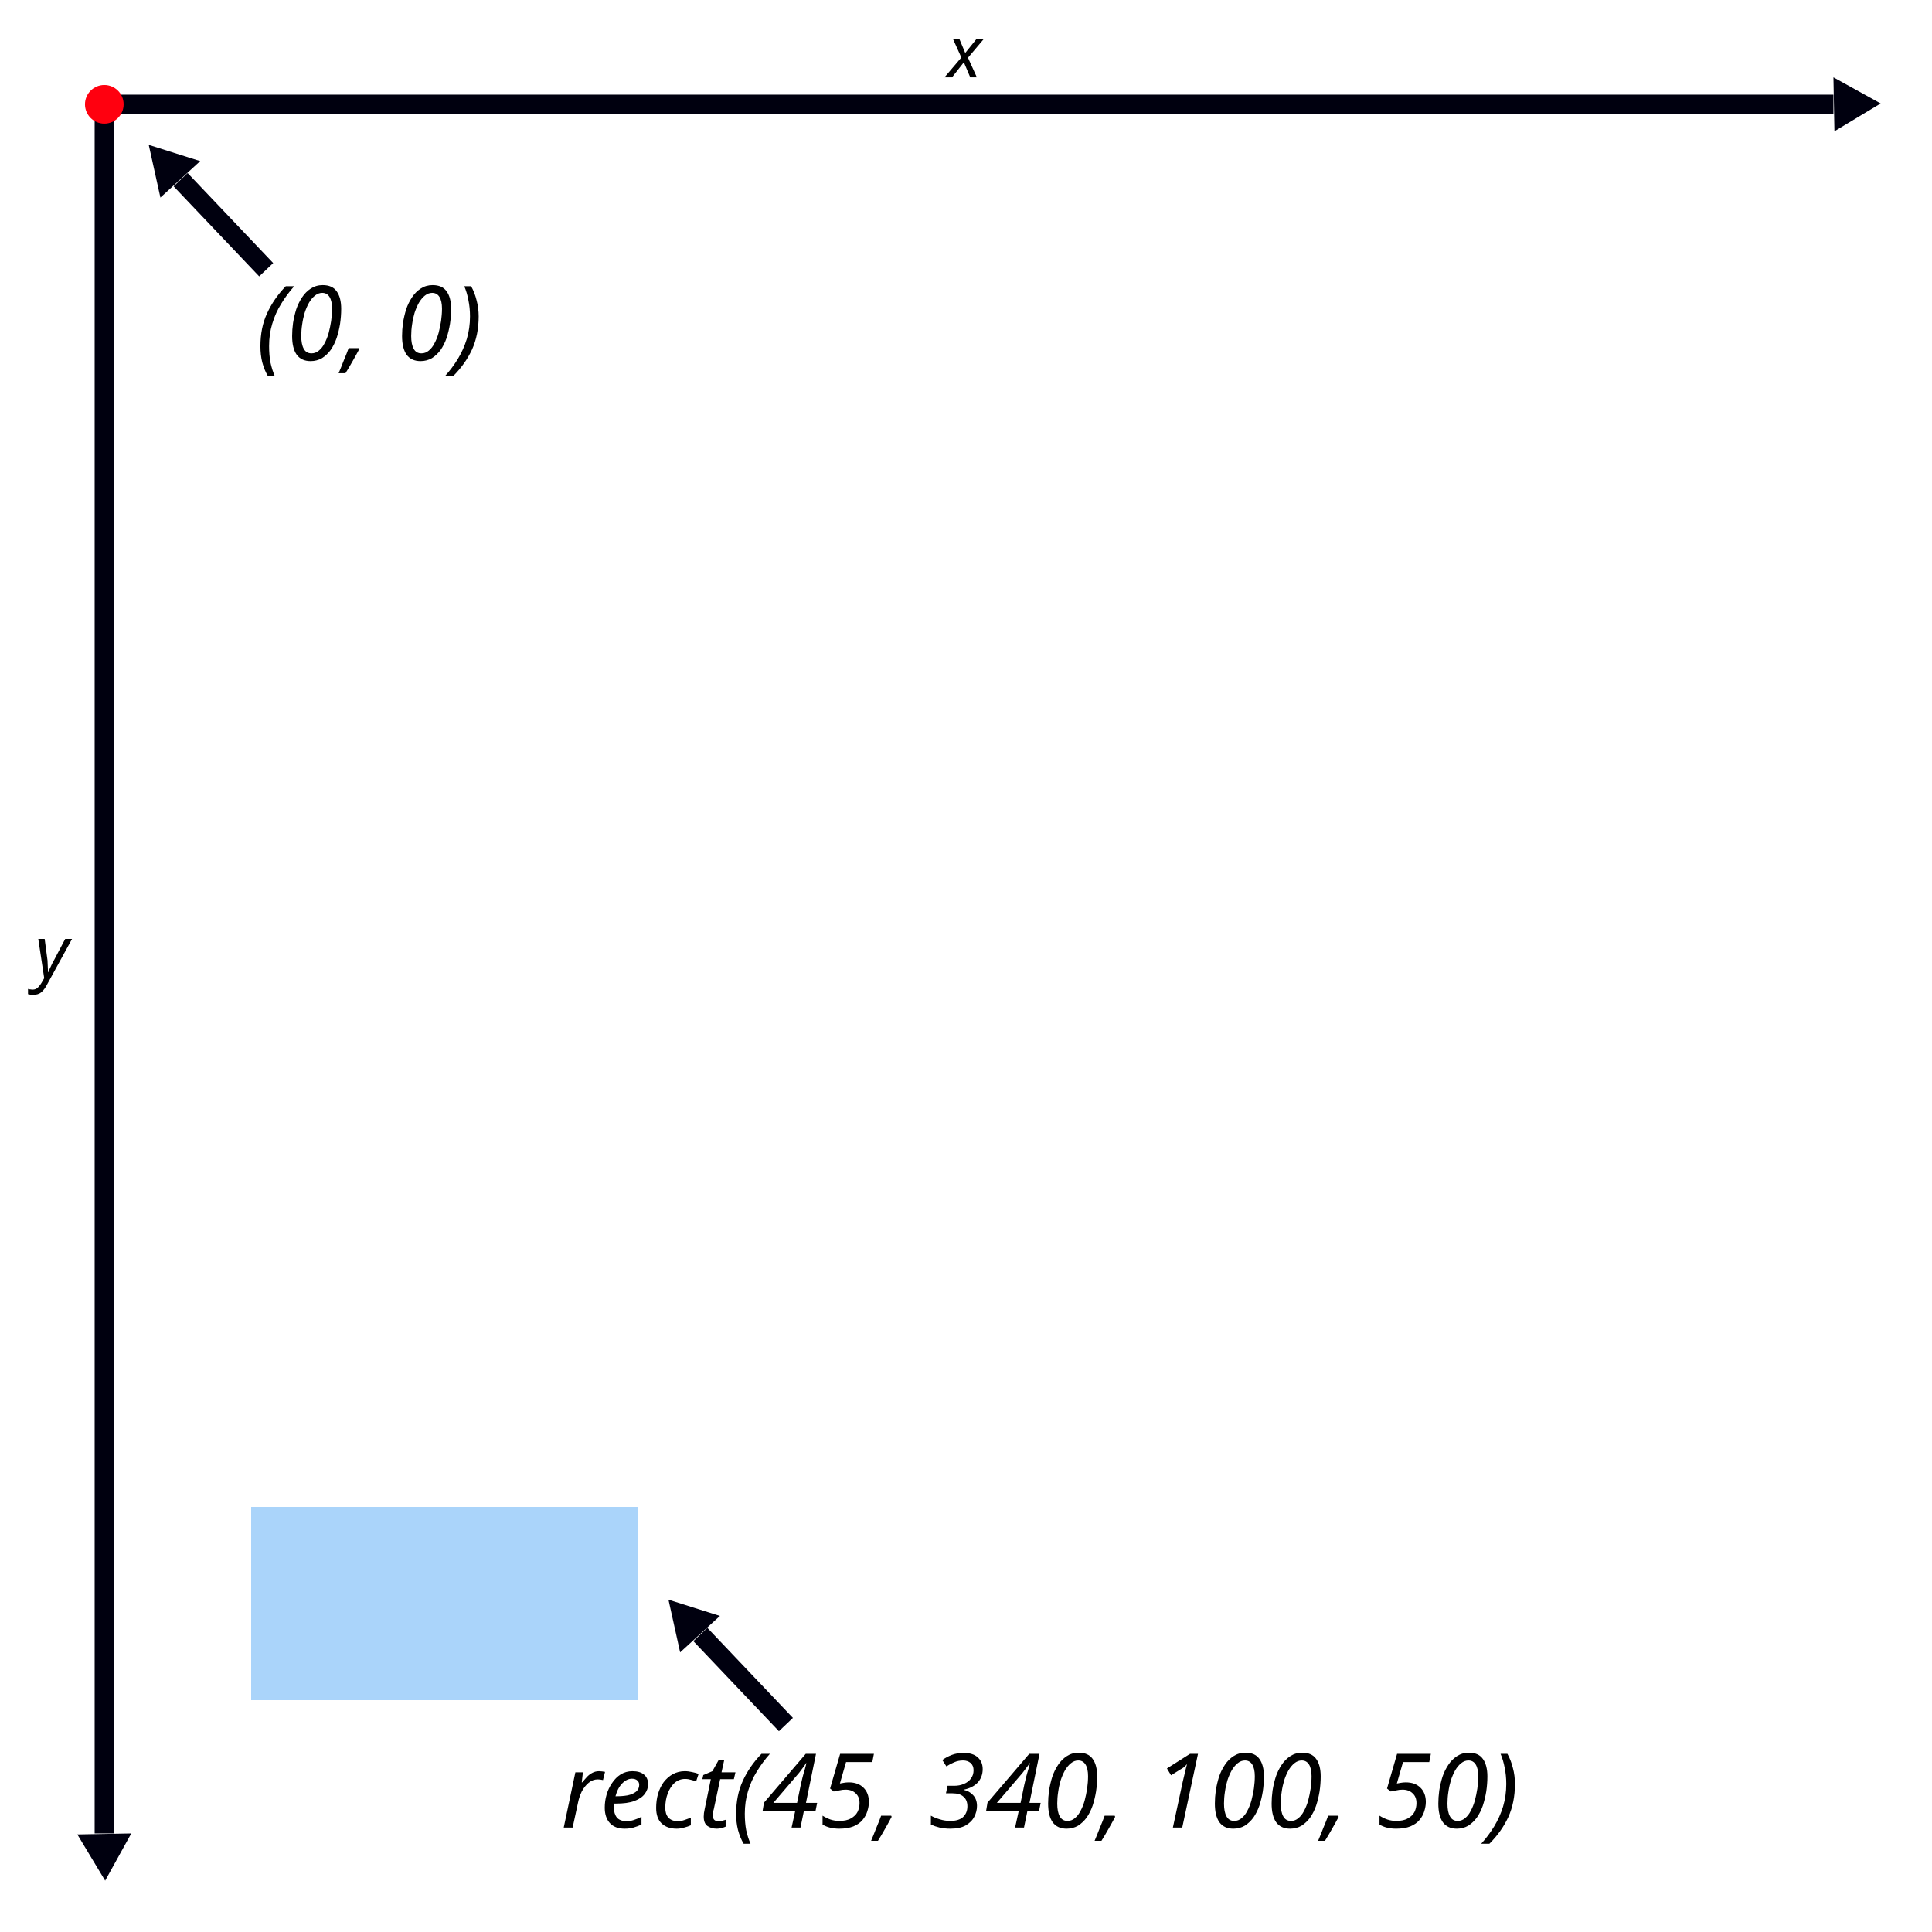
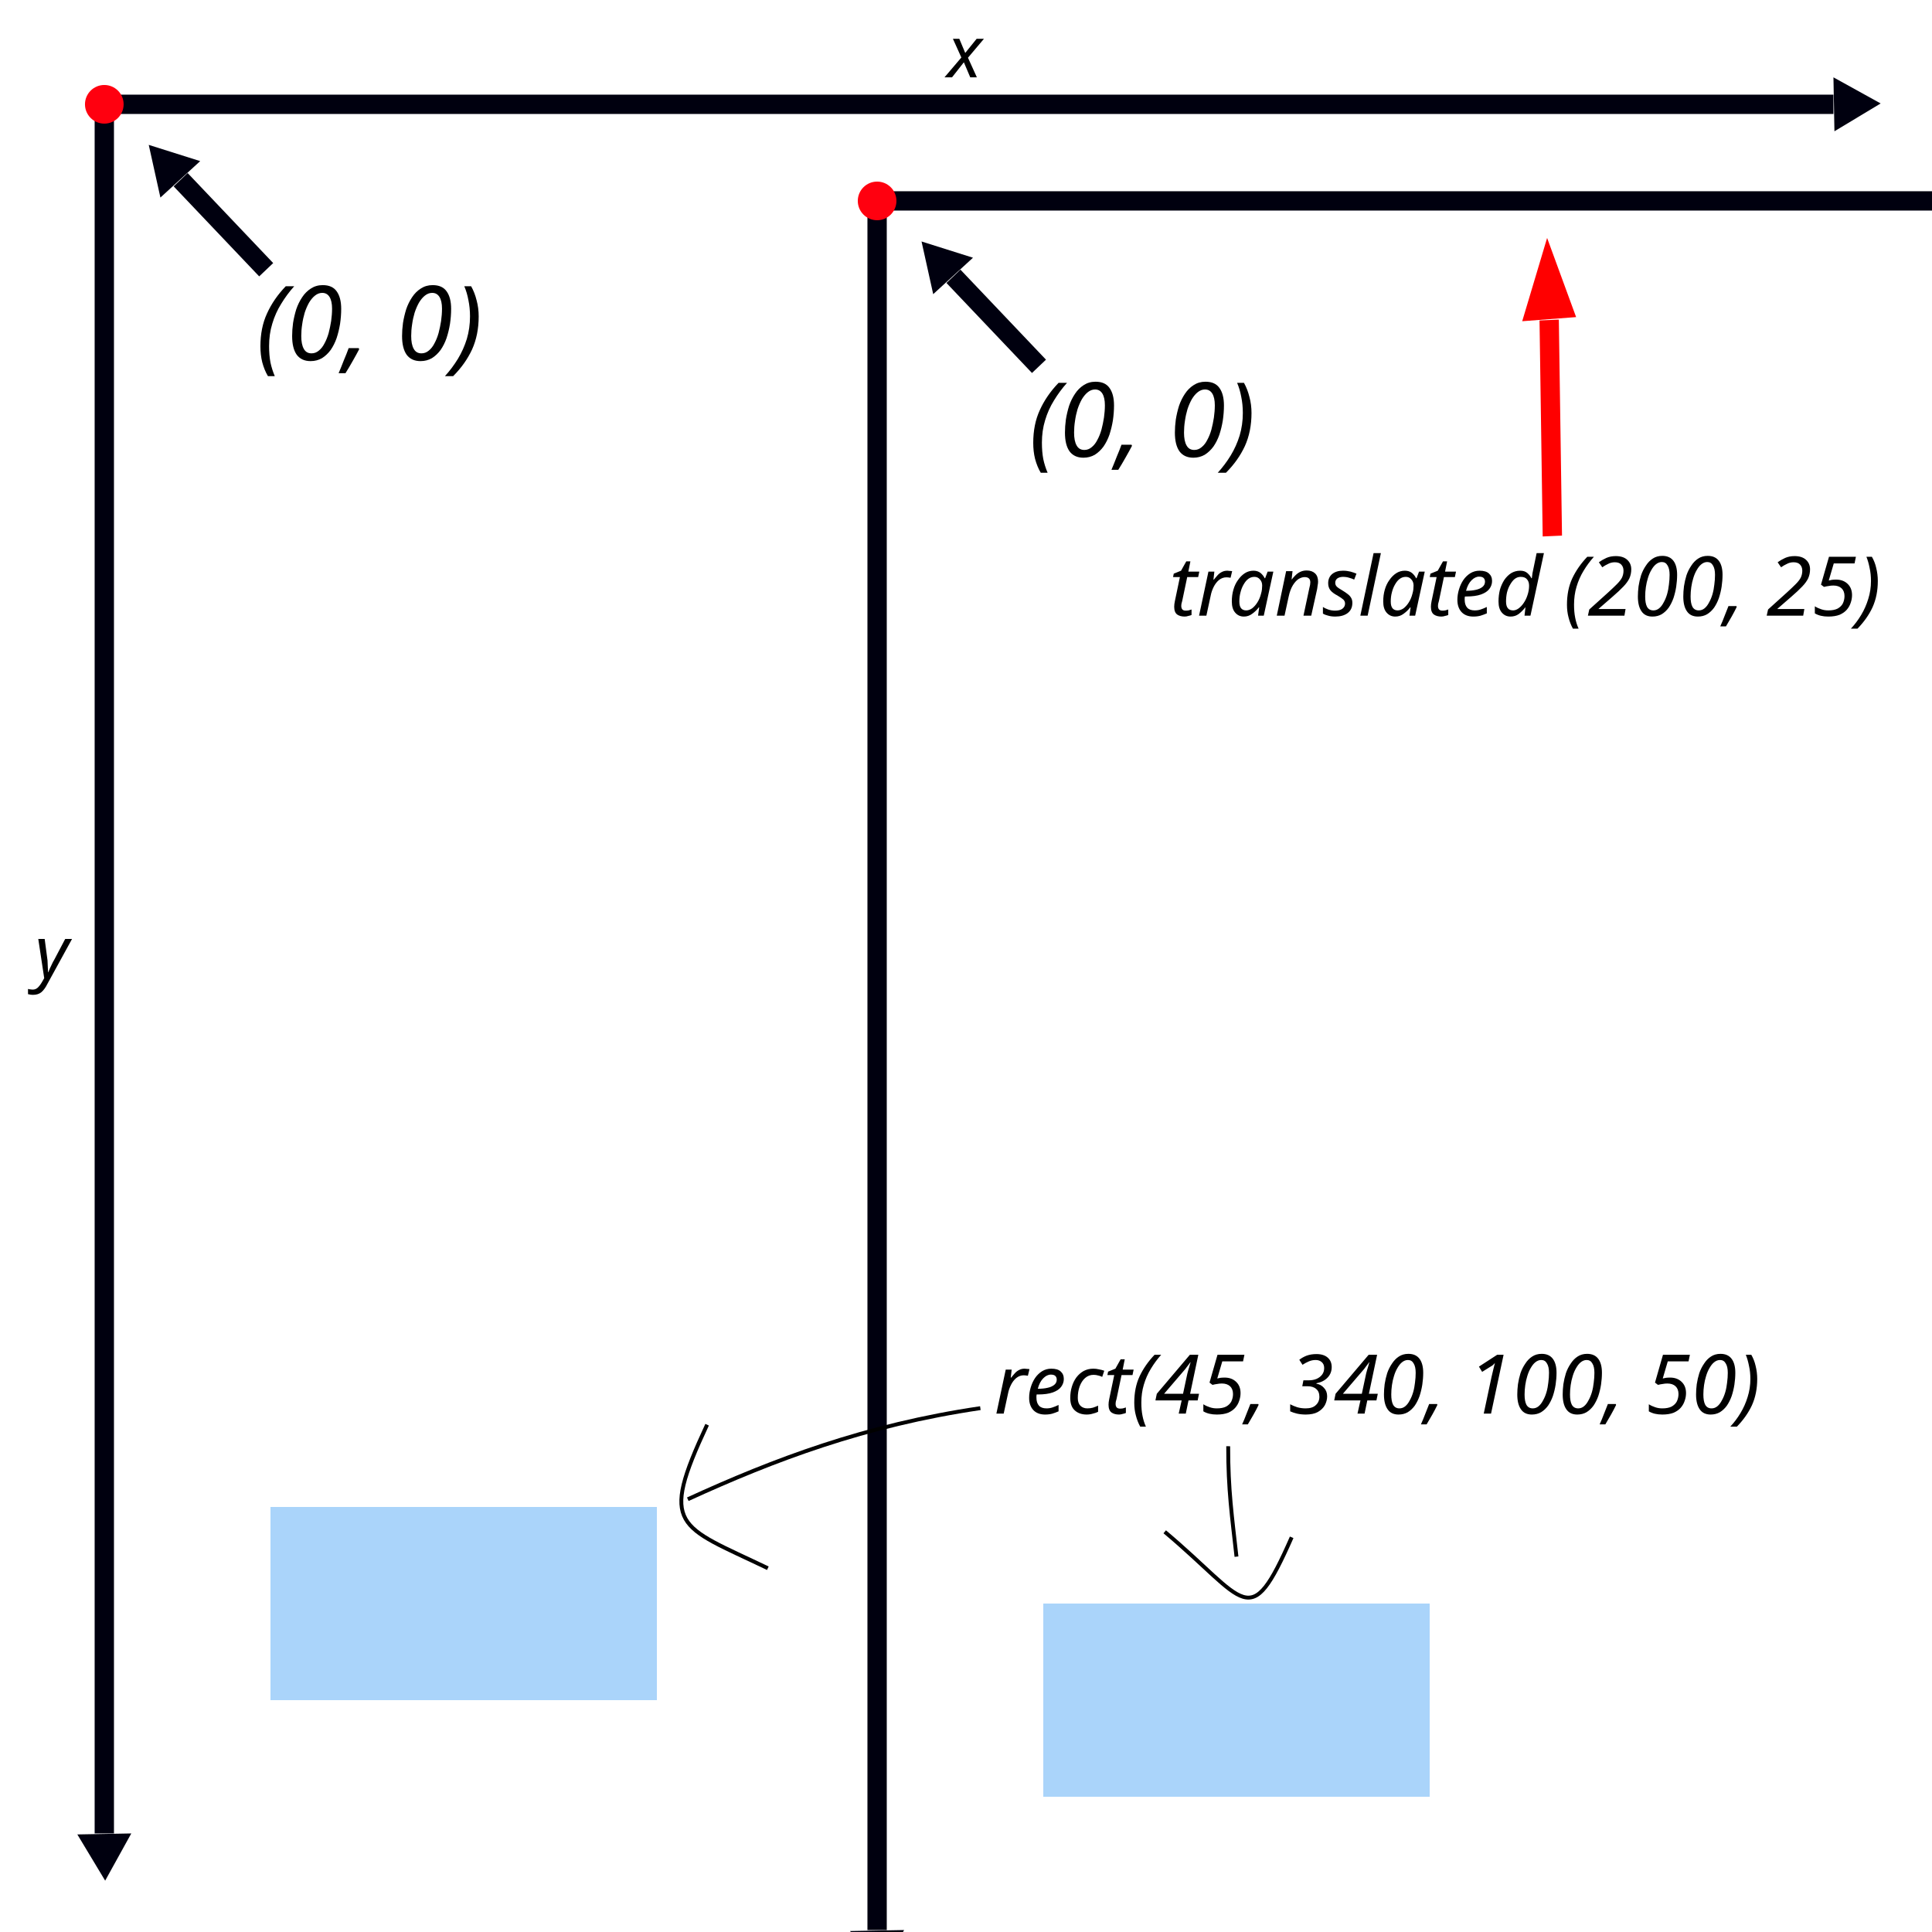
<svg xmlns="http://www.w3.org/2000/svg" width="500" height="500" viewBox="0 0 132.292 132.292" version="1.1" id="svg8">
  <defs id="defs2" />
  <g id="layer1" transform="translate(0,-164.7083)" style="display:none">
    <rect style="opacity:1;fill:none;fill-opacity:1;stroke:#ffff00;stroke-width:0.265;stroke-linecap:butt;stroke-linejoin:round;stroke-miterlimit:16;stroke-dasharray:none;stroke-opacity:1;paint-order:normal" id="rect812" width="119.062" height="119.062" x="6.615" y="171.323" />
  </g>
  <g id="layer2" style="display:inline">
    <text xml:space="preserve" style="font-style:italic;font-variant:normal;font-weight:normal;font-stretch:normal;font-size:10.583px;line-height:1.25;font-family:'Trebuchet MS';-inkscape-font-specification:'Trebuchet MS Italic';letter-spacing:0px;word-spacing:0px;fill:#000000;fill-opacity:1;stroke:none;stroke-width:0.265" x="64.86" y="5.295" id="text827">
      <tspan id="tspan825" x="64.86" y="5.295" style="font-size:4.939px;stroke-width:0.265">x</tspan>
    </text>
    <text id="text831" y="66.931" x="2.386" style="font-style:italic;font-variant:normal;font-weight:normal;font-stretch:normal;font-size:10.583px;line-height:1.25;font-family:'Trebuchet MS';-inkscape-font-specification:'Trebuchet MS Italic';letter-spacing:0px;word-spacing:0px;fill:#000000;fill-opacity:1;stroke:none;stroke-width:0.265" xml:space="preserve">
      <tspan style="font-size:4.939px;stroke-width:0.265" y="66.931" x="2.386" id="tspan829">y</tspan>
    </text>
    <rect style="opacity:1;fill:#00000f;fill-opacity:1;stroke:none;stroke-width:0.146;stroke-linecap:butt;stroke-linejoin:round;stroke-miterlimit:16;stroke-dasharray:none;stroke-opacity:1;paint-order:normal" id="rect815" width="1.323" height="119.062" x="6.481" y="-125.543" transform="rotate(90)" />
    <rect y="-125.543" x="-7.804" height="119.062" width="1.323" id="rect817" style="opacity:1;fill:#00000f;fill-opacity:1;stroke:none;stroke-width:0.146;stroke-linecap:butt;stroke-linejoin:round;stroke-miterlimit:16;stroke-dasharray:none;stroke-opacity:1;paint-order:normal" transform="scale(-1)" />
    <path style="opacity:1;fill:#00000f;fill-opacity:1;stroke:none;stroke-width:0.265;stroke-linecap:butt;stroke-linejoin:round;stroke-miterlimit:16;stroke-dasharray:none;stroke-opacity:1;paint-order:normal" id="path821" d="m 24.379,15.875 15.175,2.389 15.175,2.389 -9.656,11.948 -9.656,11.948 -5.519,-14.337 z" transform="matrix(-0.07729296,-0.09211417,0.09211417,-0.07729296,7.62331,132.2492)" />
    <path transform="matrix(-0.09211417,0.07729296,-0.07729296,-0.09211417,132.2491,6.661494)" d="m 24.379,15.875 15.175,2.389 15.175,2.389 -9.656,11.948 -9.656,11.948 -5.519,-14.337 z" id="path823" style="opacity:1;fill:#00000f;fill-opacity:1;stroke:none;stroke-width:0.265;stroke-linecap:butt;stroke-linejoin:round;stroke-miterlimit:16;stroke-dasharray:none;stroke-opacity:1;paint-order:normal" />
    <circle style="opacity:1;fill:#ff000f;fill-opacity:1;stroke:none;stroke-width:0.265;stroke-linecap:butt;stroke-linejoin:round;stroke-miterlimit:16;stroke-dasharray:none;stroke-opacity:1;paint-order:normal" id="path833" cx="7.142" cy="-7.142" r="1.323" transform="rotate(90)" />
    <text xml:space="preserve" style="font-style:italic;font-variant:normal;font-weight:normal;font-stretch:normal;font-size:10.583px;line-height:1.25;font-family:'Trebuchet MS';-inkscape-font-specification:'Trebuchet MS Italic';letter-spacing:0px;word-spacing:0px;fill:#000000;fill-opacity:1;stroke:none;stroke-width:0.265" x="17.551" y="24.648" id="text837">
      <tspan id="tspan835" x="17.551" y="24.648" style="font-size:7.056px;stroke-width:0.265">(0, 0)</tspan>
    </text>
    <g id="g845" transform="matrix(-0.6888394,-0.724914,-0.724914,0.6888394,72.07034,-19.65832)">
      <rect y="-17.954" x="64.634" height="8.504" width="1.323" id="rect839" style="opacity:1;fill:#00000f;fill-opacity:1;stroke:none;stroke-width:0.039;stroke-linecap:butt;stroke-linejoin:round;stroke-miterlimit:16;stroke-dasharray:none;stroke-opacity:1;paint-order:normal" transform="rotate(90)" />
      <path style="opacity:1;fill:#00000f;fill-opacity:1;stroke:none;stroke-width:0.265;stroke-linecap:butt;stroke-linejoin:round;stroke-miterlimit:16;stroke-dasharray:none;stroke-opacity:1;paint-order:normal" id="path841" d="m 24.379,15.875 15.175,2.389 15.175,2.389 -9.656,11.948 -9.656,11.948 -5.519,-14.337 z" transform="matrix(-0.09211417,0.07729296,-0.07729296,-0.09211417,24.65958,64.81449)" />
    </g>
  </g>
+   <g id="layer4" style="display:inline">
+     <g id="g884" transform="translate(9.449316,-2.834845)">
+       <rect style="display:inline;opacity:1;fill:#00000f;fill-opacity:1;stroke:none;stroke-width:0.146;stroke-linecap:butt;stroke-linejoin:round;stroke-miterlimit:16;stroke-dasharray:none;stroke-opacity:1;paint-order:normal" id="rect842" width="1.323" height="119.062" x="15.93" y="-169.011" transform="rotate(90)" />
+       <rect y="-134.993" x="-51.271" height="119.062" width="1.323" id="rect845" style="display:inline;opacity:1;fill:#00000f;fill-opacity:1;stroke:none;stroke-width:0.146;stroke-linecap:butt;stroke-linejoin:round;stroke-miterlimit:16;stroke-dasharray:none;stroke-opacity:1;paint-order:normal" transform="scale(-1)" />
+       <path style="display:inline;opacity:1;fill:#00000f;fill-opacity:1;stroke:none;stroke-width:0.265;stroke-linecap:butt;stroke-linejoin:round;stroke-miterlimit:16;stroke-dasharray:none;stroke-opacity:1;paint-order:normal" id="path847" d="m 24.379,15.875 15.175,2.389 15.175,2.389 -9.656,11.948 -9.656,11.948 -5.519,-14.337 z" transform="matrix(-0.07729296,-0.09211417,0.09211417,-0.07729296,51.09057,141.6986)" />
+       <circle style="display:inline;opacity:1;fill:#ff000f;fill-opacity:1;stroke:none;stroke-width:0.265;stroke-linecap:butt;stroke-linejoin:round;stroke-miterlimit:16;stroke-dasharray:none;stroke-opacity:1;paint-order:normal" id="circle851" cx="16.592" cy="-50.61" r="1.323" transform="rotate(90)" />
+       <text xml:space="preserve" style="font-style:italic;font-variant:normal;font-weight:normal;font-stretch:normal;font-size:10.583px;line-height:1.25;font-family:'Trebuchet MS';-inkscape-font-specification:'Trebuchet MS Italic';letter-spacing:0px;word-spacing:0px;display:inline;fill:#000000;fill-opacity:1;stroke:none;stroke-width:0.265" x="61.019" y="34.097" id="text855">
+         <tspan id="tspan853" x="61.019" y="34.097" style="font-size:7.056px;stroke-width:0.265">(0, 0)</tspan>
+       </text>
+       <g id="g861" transform="matrix(-0.6888394,-0.724914,-0.724914,0.6888394,115.5376,-10.20891)" style="display:inline">
+         <rect y="-17.954" x="64.634" height="8.504" width="1.323" id="rect857" style="opacity:1;fill:#00000f;fill-opacity:1;stroke:none;stroke-width:0.039;stroke-linecap:butt;stroke-linejoin:round;stroke-miterlimit:16;stroke-dasharray:none;stroke-opacity:1;paint-order:normal" transform="rotate(90)" />
+         <path style="opacity:1;fill:#00000f;fill-opacity:1;stroke:none;stroke-width:0.265;stroke-linecap:butt;stroke-linejoin:round;stroke-miterlimit:16;stroke-dasharray:none;stroke-opacity:1;paint-order:normal" id="path859" d="m 24.379,15.875 15.175,2.389 15.175,2.389 -9.656,11.948 -9.656,11.948 -5.519,-14.337 z" transform="matrix(-0.09211417,0.07729296,-0.07729296,-0.09211417,24.65958,64.81449)" />
+       </g>
+       <path transform="matrix(-0.09211417,0.07729296,-0.07729296,-0.09211417,175.7164,16.1109)" d="m 24.379,15.875 15.175,2.389 15.175,2.389 -9.656,11.948 -9.656,11.948 -5.519,-14.337 z" id="path849" style="display:inline;opacity:1;fill:#00000f;fill-opacity:1;stroke:none;stroke-width:0.265;stroke-linecap:butt;stroke-linejoin:round;stroke-miterlimit:16;stroke-dasharray:none;stroke-opacity:1;paint-order:normal" />
+     </g>
+   </g>
  <g id="layer3">
-     <rect style="opacity:1;fill:#aad4fa;fill-opacity:1;stroke:none;stroke-width:0.095;stroke-linecap:butt;stroke-linejoin:round;stroke-miterlimit:16;stroke-dasharray:none;stroke-opacity:1;paint-order:normal" id="rect836" width="26.458" height="13.229" x="17.198" y="103.188" />
-     <text id="text840" y="125.141" x="38.398" style="font-style:italic;font-variant:normal;font-weight:normal;font-stretch:normal;font-size:10.583px;line-height:1.25;font-family:'Trebuchet MS';-inkscape-font-specification:'Trebuchet MS Italic';letter-spacing:0px;word-spacing:0px;display:inline;fill:#000000;fill-opacity:1;stroke:none;stroke-width:0.265" xml:space="preserve">
-       <tspan style="font-size:7.056px;stroke-width:0.265" y="125.141" x="38.398" id="tspan838">rect(45, 340, 100, 50)</tspan>
+     <rect style="opacity:1;fill:#aad4fa;fill-opacity:1;stroke:none;stroke-width:0.095;stroke-linecap:butt;stroke-linejoin:round;stroke-miterlimit:16;stroke-dasharray:none;stroke-opacity:1;paint-order:normal" id="rect836" width="26.458" height="13.229" x="18.521" y="103.188" />
+     <text id="text840" y="96.793" x="68.069" style="font-style:italic;font-variant:normal;font-weight:normal;font-stretch:normal;font-size:10.583px;line-height:1.25;font-family:'Trebuchet MS';-inkscape-font-specification:'Trebuchet MS Italic';letter-spacing:0px;word-spacing:0px;display:inline;fill:#000000;fill-opacity:1;stroke:none;stroke-width:0.265" xml:space="preserve">
+       <tspan style="font-size:5.644px;stroke-width:0.265" y="96.793" x="68.069" id="tspan838">rect(45, 340, 100, 50)</tspan>
    </text>
-     <g style="display:inline" transform="matrix(-0.6888394,-0.724914,-0.724914,0.6888394,107.6582,79.95865)" id="g848">
-       <rect transform="rotate(90)" style="opacity:1;fill:#00000f;fill-opacity:1;stroke:none;stroke-width:0.039;stroke-linecap:butt;stroke-linejoin:round;stroke-miterlimit:16;stroke-dasharray:none;stroke-opacity:1;paint-order:normal" id="rect844" width="1.323" height="8.504" x="64.634" y="-17.954" />
-       <path transform="matrix(-0.09211417,0.07729296,-0.07729296,-0.09211417,24.65958,64.81449)" d="m 24.379,15.875 15.175,2.389 15.175,2.389 -9.656,11.948 -9.656,11.948 -5.519,-14.337 z" id="path846" style="opacity:1;fill:#00000f;fill-opacity:1;stroke:none;stroke-width:0.265;stroke-linecap:butt;stroke-linejoin:round;stroke-miterlimit:16;stroke-dasharray:none;stroke-opacity:1;paint-order:normal" />
+     <rect y="109.802" x="71.438" height="13.229" width="26.458" id="rect835" style="opacity:1;fill:#aad4fa;fill-opacity:1;stroke:none;stroke-width:0.095;stroke-linecap:butt;stroke-linejoin:round;stroke-miterlimit:16;stroke-dasharray:none;stroke-opacity:1;paint-order:normal" />
+     <g id="g846" transform="matrix(-0.02550854,-1.739366,0.9996746,-0.04438311,41.26248,56.03964)" style="display:inline;fill:#ff0000">
+       <rect y="-17.954" x="64.634" height="8.504" width="1.323" id="rect841" style="opacity:1;fill:#ff0000;fill-opacity:1;stroke:none;stroke-width:0.039;stroke-linecap:butt;stroke-linejoin:round;stroke-miterlimit:16;stroke-dasharray:none;stroke-opacity:1;paint-order:normal" transform="rotate(90)" />
+       <path style="opacity:1;fill:#ff0000;fill-opacity:1;stroke:none;stroke-width:0.265;stroke-linecap:butt;stroke-linejoin:round;stroke-miterlimit:16;stroke-dasharray:none;stroke-opacity:1;paint-order:normal" id="path843" d="m 24.379,15.875 15.175,2.389 15.175,2.389 -9.656,11.948 -9.656,11.948 -5.519,-14.337 z" transform="matrix(-0.09211417,0.07729296,-0.07729296,-0.09211417,24.65958,64.81449)" />
+     </g>
+     <text xml:space="preserve" style="font-style:italic;font-variant:normal;font-weight:normal;font-stretch:normal;font-size:10.583px;line-height:1.25;font-family:'Trebuchet MS';-inkscape-font-specification:'Trebuchet MS Italic';letter-spacing:0px;word-spacing:0px;display:inline;fill:#000000;fill-opacity:1;stroke:none;stroke-width:0.265" x="80.076" y="42.154" id="text850">
+       <tspan id="tspan848" x="80.076" y="42.154" style="font-size:5.644px;stroke-width:0.265">translated (200, 25)</tspan>
+     </text>
+     <g id="g904">
+       <path id="path888" d="m 84.1,99.03 c -0.009,2.971 0.263,4.822 0.567,7.56" style="fill:none;stroke:#000000;stroke-width:0.265px;stroke-linecap:butt;stroke-linejoin:miter;stroke-opacity:1" />
+       <path id="path892" d="m 79.753,104.888 c 5.631,4.723 5.772,7.017 8.693,0.378" style="fill:none;stroke:#000000;stroke-width:0.265px;stroke-linecap:butt;stroke-linejoin:miter;stroke-opacity:1" />
+     </g>
+     <g id="g900" transform="translate(-3.174998,-1.663097)">
+       <path id="path894" d="m 70.304,98.085 c -7.868,1.158 -14.133,3.532 -20.033,6.237" style="fill:none;stroke:#000000;stroke-width:0.265px;stroke-linecap:butt;stroke-linejoin:miter;stroke-opacity:1" />
+       <path id="path896" d="m 51.594,99.219 c -3.296,7.063 -2.017,6.864 4.158,9.827" style="fill:none;stroke:#000000;stroke-width:0.265px;stroke-linecap:butt;stroke-linejoin:miter;stroke-opacity:1" />
    </g>
  </g>
</svg>
